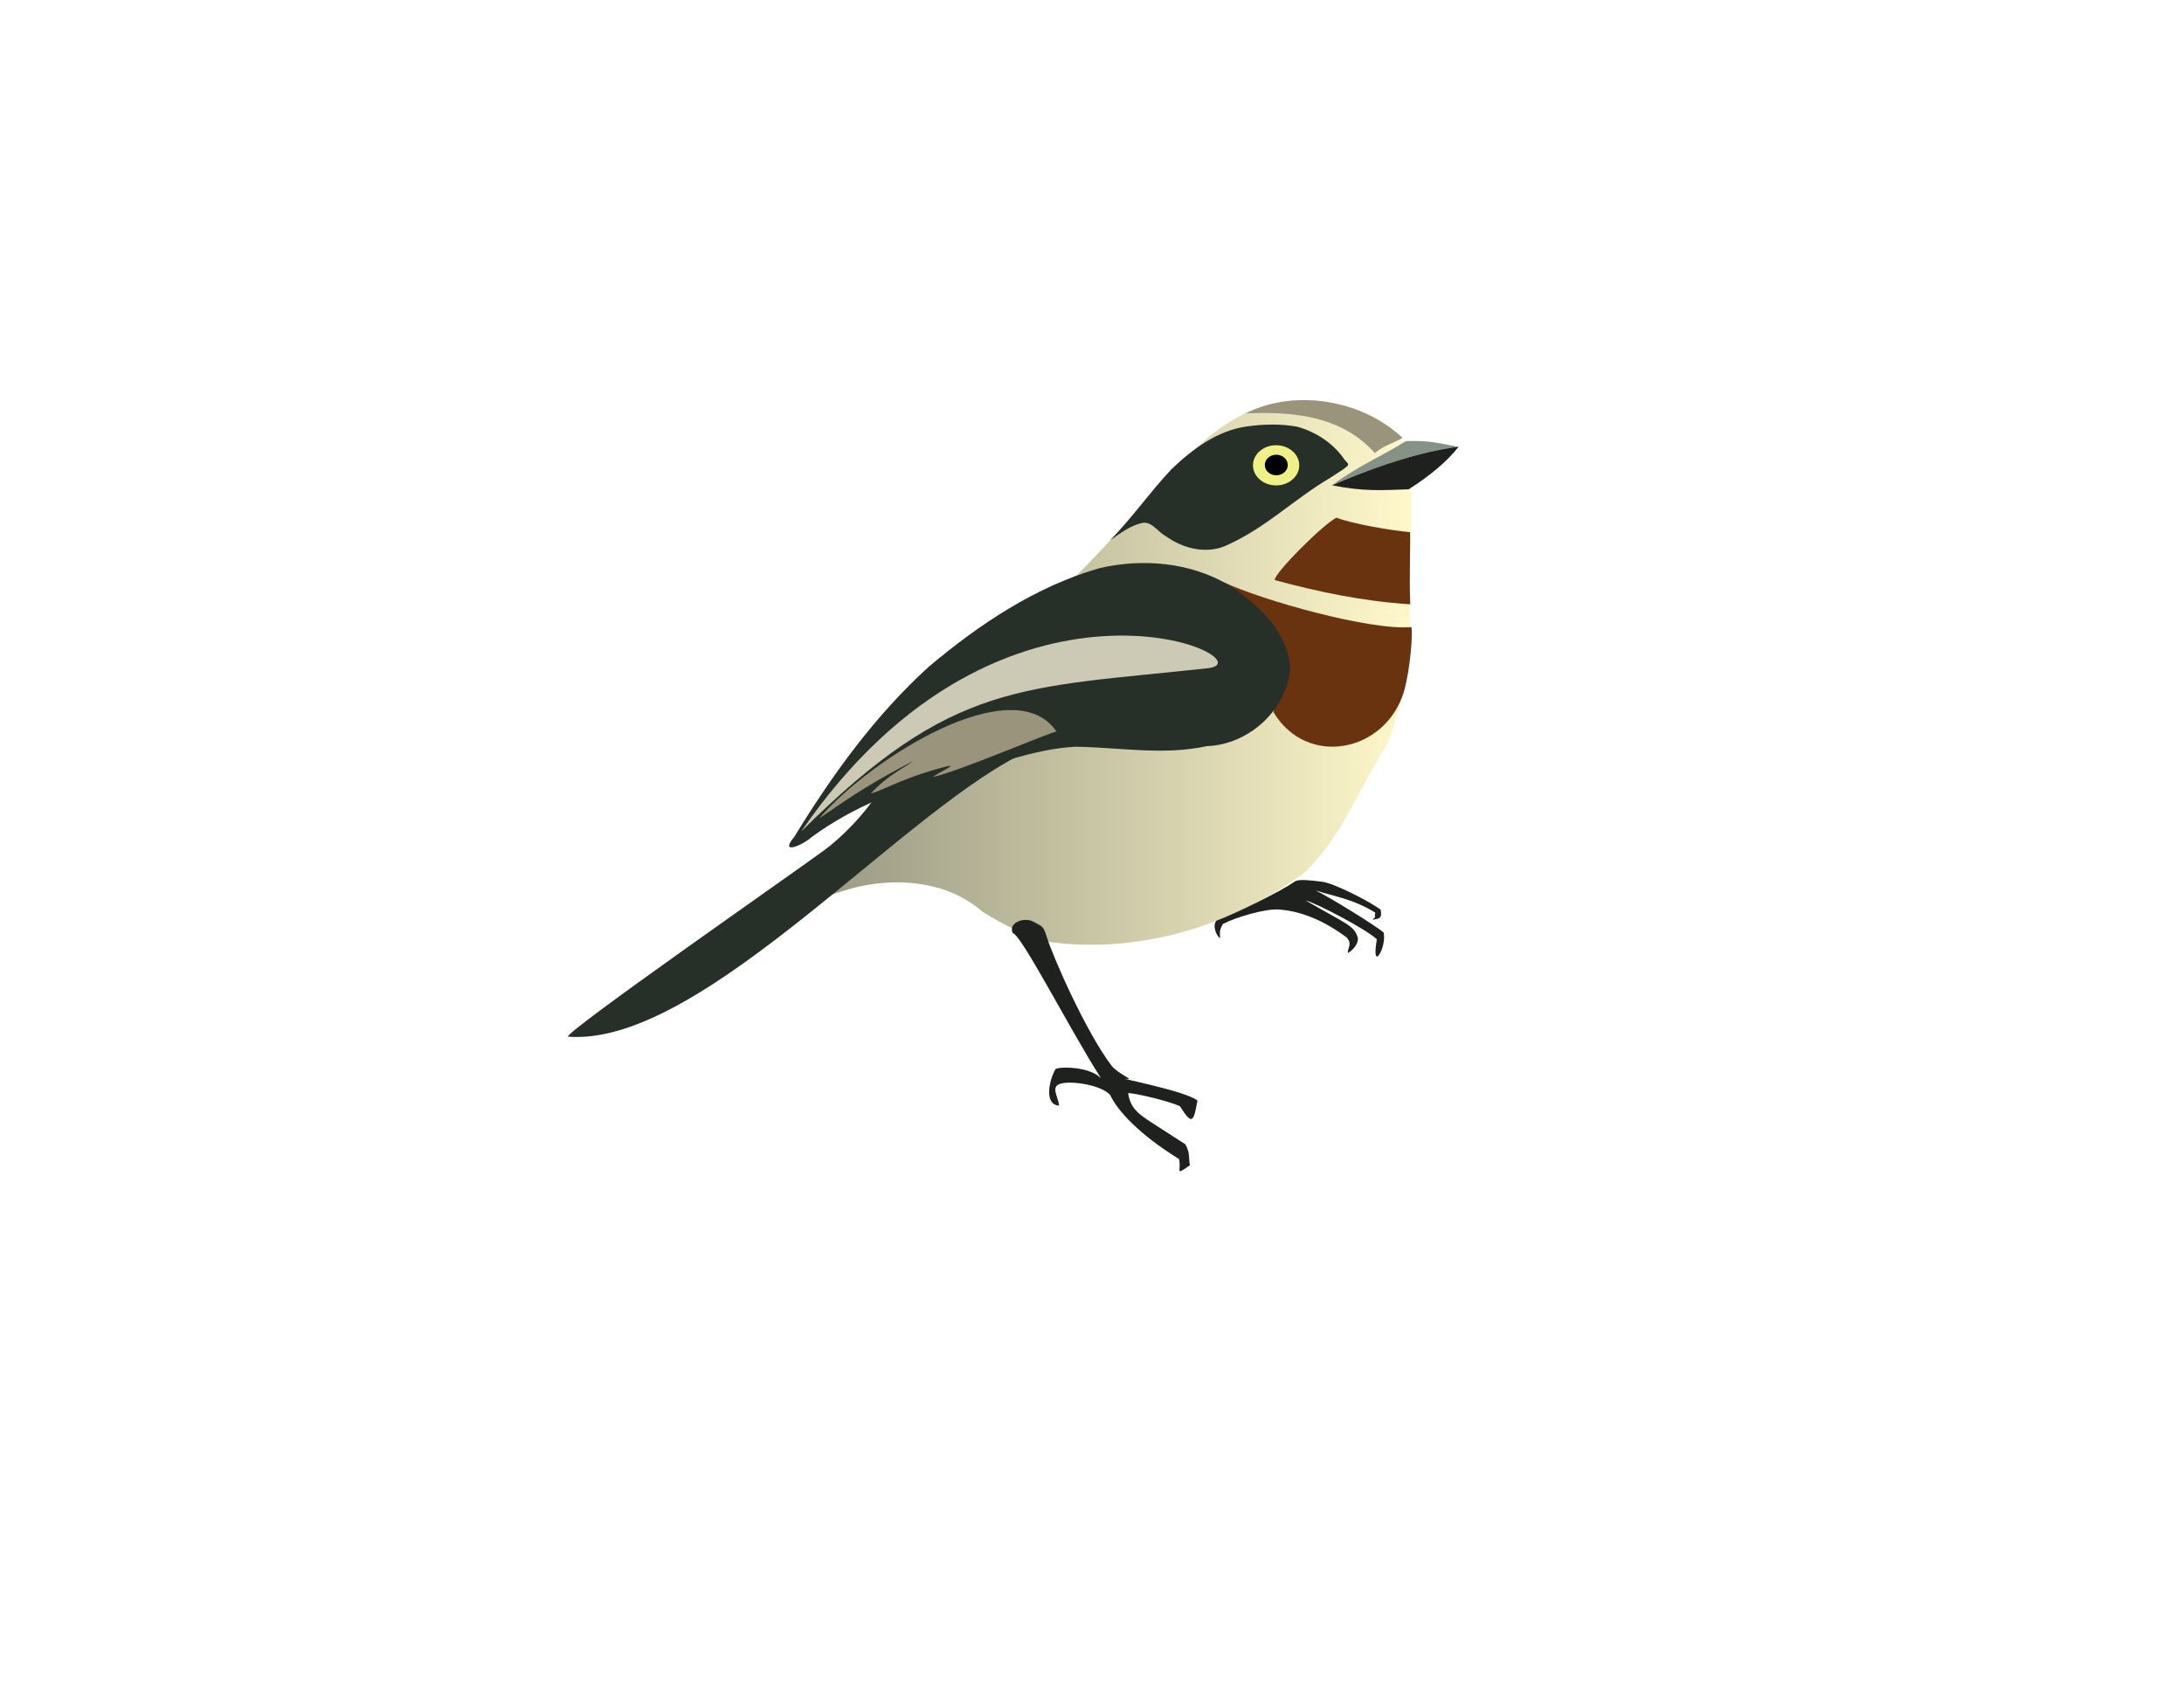
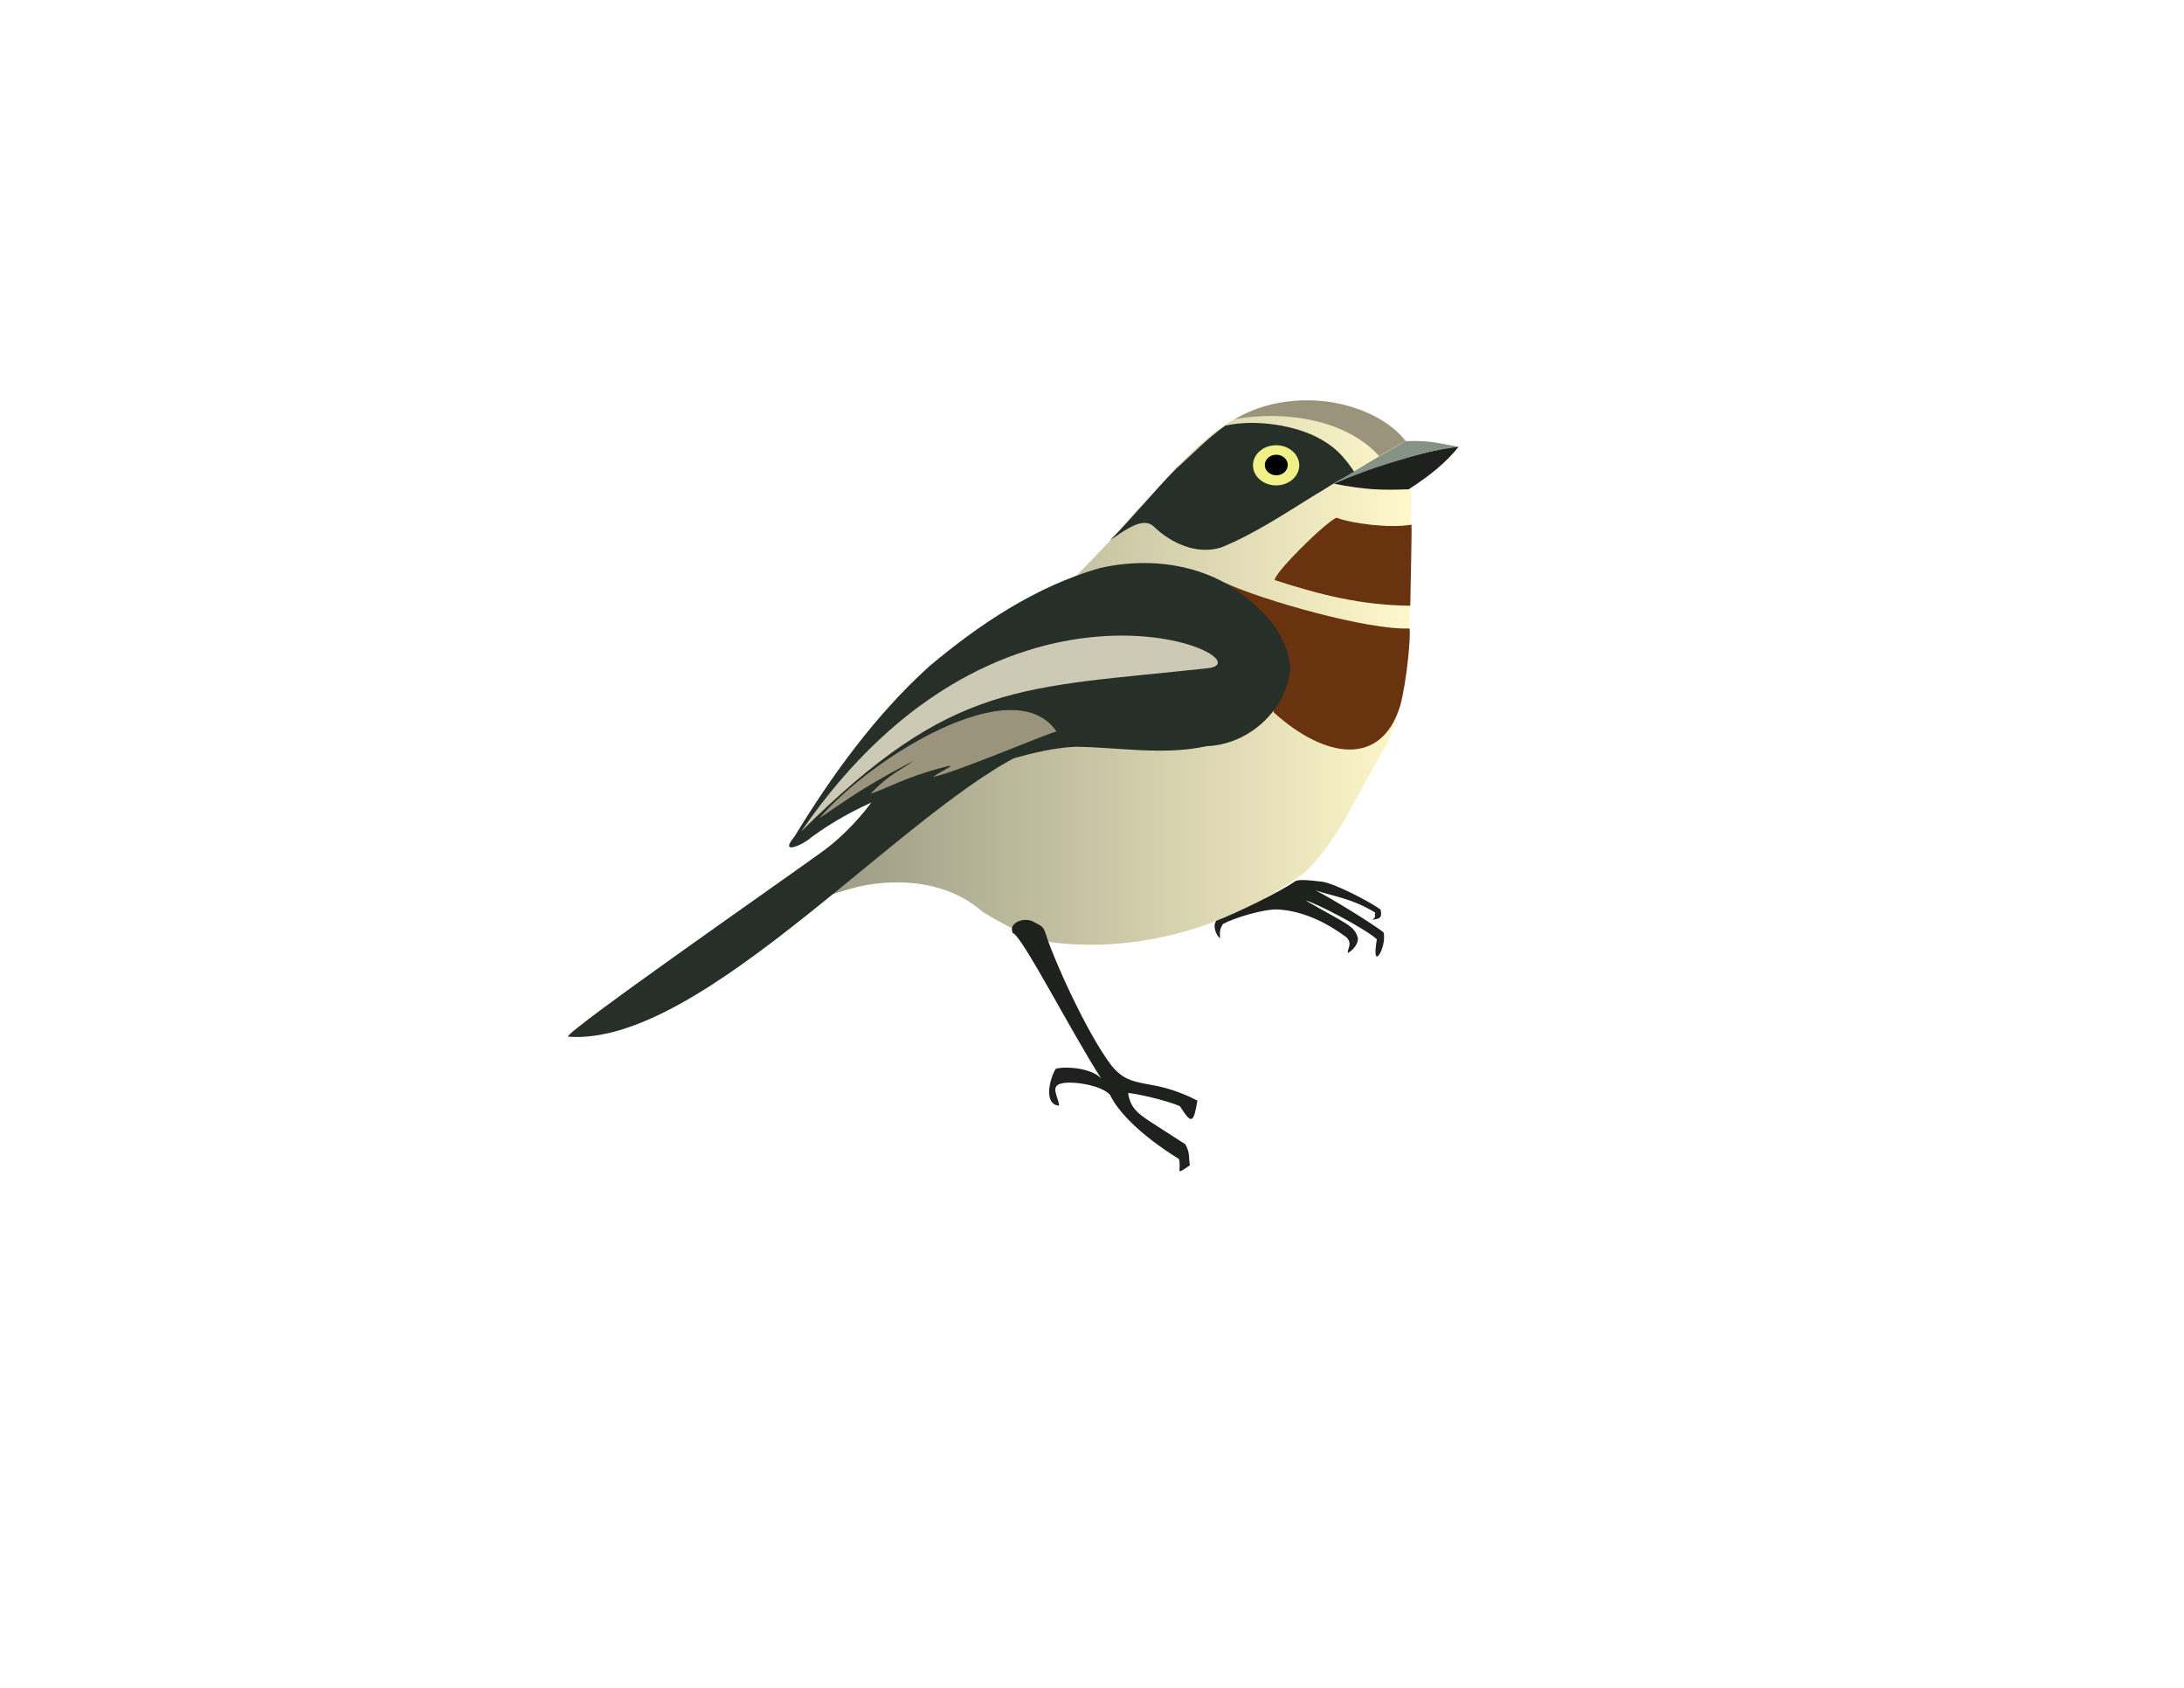
<svg xmlns="http://www.w3.org/2000/svg" xmlns:xlink="http://www.w3.org/1999/xlink" width="792pt" height="612pt" id="svg2" version="1.0">
  <defs id="defs4">
    <linearGradient id="linearGradient3038">
      <stop style="stop-color:#757769;stop-opacity:1;" offset="0" id="stop3040" />
      <stop style="stop-color:#fff8cb;stop-opacity:1;" offset="1" id="stop3042" />
    </linearGradient>
    <linearGradient xlink:href="#linearGradient3038" id="linearGradient3006" x1="2.836" y1="315.948" x2="915.594" y2="315.948" gradientUnits="userSpaceOnUse" />
  </defs>
  <g id="layer1">
    <g id="BirdBatis" transform="matrix(0.428474,0,0,0.428474,290.0398,209.1822)">
-       <path style="fill:url(#linearGradient3006);fill-opacity:1" d="m 509.511,574.972 c 101.099,12.849 206.268,-19.209 287.204,-79.765 41.861,-41.722 61.266,-95.952 92.673,-145.399 20.498,-55.748 24.303,-97.456 24.559,-154.928 -2.025,-57.829 5.925,-116.488 -1.815,-173.78 C 887.142,-31.616 818.206,-37.989 766.774,-33.671 695.49,-22.4 652.162,41.047 604.913,88.917 561.41,139.55 513.95,186.5 464.34,230.983 404.536,291.733 352.292,359.294 302.484,428.217 230.896,511.833 128.843,559.134 44.391,627.464 c -20.637,6.235 -66.483,60.263 -24.295,30.135 C 106.03,601.617 191.164,537.863 292.05,512.157 c 47.659,-10.383 101.676,-5.049 139.532,28.233 24.19,15.018 49.926,28.421 77.929,34.582 z" id="Body" />
-       <path style="fill:#9a947d;stroke:none" d="m 905.805,5.831 c -45.757,-42.631 -120.542,-56.035 -177.33,-27.53 57.159,-2.723 109.618,3.977 146.151,44.785 9.061,-8.579 20.557,-10.836 31.179,-17.255 z" id="HeadStripe" />
-       <path style="fill:#262f28;fill-opacity:1" d="m 576.008,121.228 c 24.861,-25.319 44.782,-54.316 69.103,-80.086 23.642,-22.58 51.381,-43.353 84.599,-48.124 18.849,-2.724 38.299,-3.115 57.086,0.194 21.16,5.853 41.032,18.766 53.417,37.08 5.862,7.24 9.073,4.249 -14.762,19.837 -43.166,25.376 -72.242,56.196 -118.078,76.952 -22.494,10.379 -48.921,3.87 -68.326,-10.062 -8.84,-4.415 -14.811,-15.629 -25.327,-15.485 -14.419,2.512 -25.801,11.676 -37.713,19.695 z" id="EyeMask" />
-       <path id="Chest" d="m 907.348,292.406 c 7.446,-26.815 10.175,-66.51 8.393,-73.09 -45.849,4.306 -168.19,-30.117 -211.419,-50.41 61.308,54.685 54.364,44.653 68.763,79.52 13.98,17.033 -10.886,48.006 -12.931,66.949 37.858,62.884 126.103,45.531 147.195,-22.97 z" style="fill:#693310;fill-opacity:1;stroke:none" />
+       <path style="fill:url(#linearGradient3006);fill-opacity:1" d="m 509.511,574.972 c 101.099,12.849 206.268,-19.209 287.204,-79.765 41.861,-41.722 61.266,-95.952 92.673,-145.399 20.498,-55.748 24.303,-96.927 24.559,-154.399 -2.025,-57.829 5.925,-117.017 -1.815,-174.309 C 887.142,-31.616 818.206,-37.989 766.774,-33.671 695.49,-22.4 652.162,41.047 604.913,88.917 561.41,139.55 513.95,186.5 464.34,230.983 404.536,291.733 352.292,359.294 302.484,428.217 230.896,511.833 128.843,559.134 44.391,627.464 c -20.637,6.235 -66.483,60.263 -24.295,30.135 C 106.03,601.617 191.164,537.863 292.05,512.157 c 47.659,-10.383 101.676,-5.049 139.532,28.233 24.19,15.018 49.926,28.421 77.929,34.582 z" id="Body" />
+       <path style="fill:#9a947d;stroke:none" d="M 909.479,9.524 C 875.684,-33.855 785.793,-55.491 716.845,-15.354 c 57.159,-10.124 126.12,1.057 162.653,41.865 11.176,-6.993 18.301,-10.567 29.98,-16.986 z" id="HeadStripe" />
+       <path style="fill:#262f28;fill-opacity:1" d="m 576.008,121.228 c 25.586,-25.811 48.385,-54.249 73.836,-80.157 18.535,-16.43 35.591,-34.629 55.913,-48.943 30.113,-6.967 71.305,-2.161 101.013,11.685 22.002,11.041 32.757,22.176 46.271,43.023 -16.592,2.97 -29.956,14.395 -44.41,22.391 -35.04,21.512 -69.398,44.866 -107.678,60.335 -27.095,8.43 -55.825,-4.594 -75.419,-23.216 -7.616,-7.852 -18.689,-3.968 -26.941,0.409 -7.995,4.058 -15.168,9.486 -22.585,14.473 z" id="EyeMask" />
+       <path id="Chest" d="m 903.118,308.267 c 7.446,-26.815 12.29,-80.784 10.507,-87.364 -45.849,2.191 -166.076,-31.703 -209.305,-51.996 61.308,54.685 54.364,44.653 68.763,79.52 13.98,17.033 -10.886,48.006 -12.931,66.949 59.005,53.368 121.873,61.391 142.966,-7.11 z" style="fill:#693310;fill-opacity:1;stroke:none" />
      <path id="TailUpper" d="m 487.659,357.316 c -138.644,59.576 -370.858,336.33 -523.721,324.164 -1.513,-6.514 243.804,-177.266 288.077,-209.492 34.84,-25.321 68.027,-68.675 68.578,-81.717 22.191,-8.433 141.12,-33.677 167.067,-32.955 z" style="fill:#262f28;fill-opacity:1;stroke:none" />
-       <path id="LegLeft" d="m 596.137,745.097 c 6.73,-0.031 44.222,8.385 58.433,14.821 13.301,21.071 15.378,19.224 19.767,-6.287 -12.3,-10.916 -96.571,-26.825 -79.867,-24.39 9.5,1.385 -10.274,-6.092 -17.222,-15.254 -28.452,-37.52 -65.992,-122.08 -73.687,-147.251 -3.279,-10.728 -5.746,-10.15 -14.82,-15.183 -9.074,-5.033 -28.159,0.689 -22.868,12.979 10.19,2.229 65.994,111.679 99.737,163.958 -13.217,-13.684 -46.82,-13.211 -51.324,-10.501 -6.915,11.242 -13.749,40.485 4.072,41.301 -1.341,-10.679 -10.081,-21.383 1.65,-24.789 12.2,-3.542 45.795,1.441 55.859,12.817 8.029,17.422 32.401,44.237 77.642,72.206 3.292,13.18 -5.808,19.572 12.375,7.06 -1.724,-7.892 0.593,-13.259 -5.172,-23.676 0,0 -25.247,-16.147 -40.071,-25.828 -14.824,-9.681 -22.256,-16.431 -24.505,-31.981 z" style="fill:#1e211e" />
+       <path id="LegLeft" d="m 596.137,745.097 c 6.73,-0.031 44.222,8.385 58.433,14.821 13.301,21.071 15.378,19.224 19.767,-6.287 -53.882,-27.757 -73.188,-10.225 -97.088,-39.644 -28.452,-37.52 -65.992,-122.08 -73.687,-147.251 -3.279,-10.728 -5.746,-10.15 -14.82,-15.183 -9.074,-5.033 -28.159,0.689 -22.868,12.979 10.19,2.229 65.994,111.679 99.737,163.958 -13.217,-13.684 -46.82,-13.211 -51.324,-10.501 -6.915,11.242 -13.749,40.485 4.072,41.301 -1.341,-10.679 -10.081,-21.383 1.65,-24.789 12.2,-3.542 45.795,1.441 55.859,12.817 8.029,17.422 32.401,44.237 77.642,72.206 3.292,13.18 -5.808,19.572 12.375,7.06 -1.724,-7.892 0.593,-13.259 -5.172,-23.676 0,0 -25.247,-16.147 -40.071,-25.828 -14.824,-9.681 -22.256,-16.431 -24.505,-31.981 z" style="fill:#1e211e" />
      <path id="LegRight" d="m 855.216,569.62 c -3.888,-13.548 -12.749,-15.167 -58.632,-41.731 9.71,1.938 67.274,31.561 80.227,43.743 -6.824,39.35 11.396,9.521 7.666,-7.629 -9.602,-8.284 -61.807,-40.312 -76.747,-47.499 18.686,6.234 41.732,9.205 67.298,25.03 -1.434,6.02 1.752,3.173 -3.046,8.134 7.699,-1.588 10.943,-1.145 9.114,-11.493 -11.678,-8.833 -52.673,-29.973 -66.277,-31.545 -13.604,-1.572 -25.323,-3.021 -30.219,-0.504 -16.263,11.685 -68.345,36.933 -88.821,44.537 -4.897,5.331 -0.041,17.262 4.098,19.739 -0.191,-5.764 -1.03,-9.178 3.204,-16.02 13.578,-7.346 47.381,-17.363 62.684,-16.381 30.606,1.963 57.668,17.108 76.951,31.536 6.836,7.451 0.88,11.735 1.32,17.603 7.599,-4.072 12.573,-12.662 11.179,-17.52 z" style="fill:#1e211e;fill-opacity:1;stroke:none" />
      <g id="Beak" transform="matrix(-1,0,0,1,933.0975,0)">
-         <path style="fill:#1e211e" d="m 106.925,59.359 c -36.118,7.238 -56.372,5.545 -86.549,4.547 -24.463,-15.64 -42.777,-30.942 -56.445,-48.064 10.282,0.444 26.446,3.735 50.502,10.039 24.056,6.304 54.932,16.693 92.493,33.477 z" id="BeakLower" />
-         <path id="BeakUpper" d="M 106.466,58.97 C 72.681,34.597 48.995,25.886 23.619,9.524 -5.397,8.454 -14.165,12.391 -35.864,15.827 c 27.277,4.06 45.43,8.907 53.795,11.35 23.871,6.971 46.672,14.562 88.535,31.793 z" style="fill:#879287;fill-opacity:1" />
+         <path style="fill:#1e211e" d="m 104.971,57.474 c -36.118,7.238 -54.418,7.429 -84.595,6.432 -24.463,-15.64 -42.777,-30.942 -56.445,-48.064 10.282,0.444 26.446,3.735 50.502,10.039 24.056,6.304 52.978,14.809 90.539,31.593 z" id="BeakLower" />
+         <path id="BeakUpper" d="M 104.971,57.474 C 53.599,26.511 53.599,26.511 23.619,9.524 -5.397,8.454 -14.165,12.391 -35.864,15.827 c 27.277,4.06 37.973,6.63 53.795,11.35 26.878,8.017 45.176,13.067 87.04,30.298 z" style="fill:#879287;fill-opacity:1" />
      </g>
      <g id="Eye" transform="matrix(-1.099266,0,0,1,952.5606,-2.1485448e-8)">
        <path style="fill:#f0f088;fill-opacity:1;stroke:none" id="path2541" d="m 202.143,38.612 c 0,12.525 -10.633,22.679 -23.75,22.679 -13.117,0 -23.75,-10.154 -23.75,-22.679 0,-12.525 10.633,-22.679 23.75,-22.679 13.117,0 23.75,10.154 23.75,22.679 z" transform="translate(-6.071427,-1.785711)" />
        <path style="fill:#000000;fill-opacity:1;stroke:none" id="path2543" d="m 187.143,39.326 c 0,6.41 -5.277,11.607 -11.786,11.607 -6.509,0 -11.786,-5.197 -11.786,-11.607 0,-6.41 5.277,-11.607 11.786,-11.607 6.509,0 11.786,5.197 11.786,11.607 z" transform="translate(-3.214286,-2.857143)" />
      </g>
      <g id="Wing" transform="matrix(-1,0,0,1,933.0975,0)">
        <path style="fill:#262f28;fill-opacity:1" d="m 224.611,171.184 c -33.143,21.468 -67.146,51.944 -70.641,93.832 3.471,47.757 46.785,86.973 94.121,88.663 49.012,10.699 99.019,1.343 148.384,0.658 48.115,2.53 92.888,22.096 139.573,32.137 56.259,13.997 111.205,35.426 158.205,69.948 10.05,9.066 37.3,20.83 19.269,-0.652 C 670.904,386.056 622.302,318.783 561.523,263.739 504.722,215.97 441.029,173.459 369.098,152.805 320.884,141.695 267.922,146.141 224.611,171.184 z" id="WingBackground" />
        <path style="fill:#9a947d;stroke:none" d="m 685.43,435.076 c -43.425,-29.826 -59.892,-40.353 -106.408,-64.91 12.35,9.44 28.173,15.246 48.362,37.054 -19.453,-6.016 -34.278,-16.744 -80.542,-29.351 -23.132,-6.304 1.941,4.096 10.352,10.591 -26.439,-5.121 -134.523,-51.525 -139.445,-51.219 47.904,-70.54 207.797,28.295 267.68,97.836 z" id="WingTip" />
        <path style="fill:#f5efd7;fill-opacity:0.803;fill-rule:evenodd;stroke:none" d="M 245.922,265.652 C 458.628,288.783 534.148,279.308 705.899,450.005 477.769,117.873 176.207,255.763 245.922,265.652 z" id="WingStripe" />
      </g>
      <path style="fill:#000000;fill-opacity:0" id="path3153" d="m 605.465,195.747 c 7.924,-3.124 16.207,-5.261 24.373,-7.649 12.07,-3.654 24.32,-6.576 36.67,-9.096 4.476,-0.907 8.964,-1.793 13.526,-2.101 1.118,-0.058 2.242,-0.1 3.362,-0.049 0.387,0.014 0.774,0.015 1.161,0.013 0.223,-0.006 0.446,-0.006 0.669,-0.004 1.198,0.037 2.396,0.036 3.595,0.037 1.464,0.004 2.927,-0.004 4.391,-0.01 1.361,-0.156 1.916,0.12 3.085,0.719 1.343,0.703 2.529,1.543 3.6,2.616 1.136,1.161 2.08,2.504 2.778,3.969 0.454,0.792 0.455,1.706 0.663,2.564 0.158,0.589 0.53,0.974 1.018,1.318 0.854,0.461 1.765,0.674 2.72,0.833 0.153,0.021 0.307,0.042 0.46,0.063 0,0 -8.7,6.095 -8.7,6.095 l 0,0 c -0.154,-0.033 -0.308,-0.065 -0.462,-0.097 -1.067,-0.253 -2.128,-0.583 -3.031,-1.228 -0.591,-0.514 -1.098,-1.086 -1.335,-1.847 -0.298,-0.8 -0.142,-1.709 -0.55,-2.493 -0.601,-1.373 -1.481,-2.603 -2.556,-3.648 -1.024,-0.967 -2.186,-1.695 -3.457,-2.302 -0.908,-0.411 -1.817,-0.352 -2.803,-0.335 -1.454,-0.006 -2.909,-0.014 -4.363,-0.01 -1.233,0.002 -2.465,0.002 -3.697,0.038 -0.223,0.001 -0.446,0.002 -0.669,-0.009 -0.393,-0.01 -0.786,-0.022 -1.178,-0.044 -1.045,-0.042 -2.09,-0.027 -3.134,0.027 -4.346,0.284 -8.64,1.027 -12.92,1.811 -12.221,2.321 -24.304,5.215 -36.206,8.855 -8.516,2.57 -17.157,4.936 -25.314,8.53 0,0 8.306,-6.564 8.306,-6.564 z" transform="matrix(2.333864,0,0,2.333864,-676.9134,-488.2028)" />
-       <path id="Beard" d="m 914.52,193.679 c -1.303,-24.839 0.402,-74.61 -0.274,-81.459 -22.279,-1.903 -66.533,-9.734 -82.991,-16.332 -14.621,7.061 -70.158,62.48 -69.752,70.435 50.601,13.497 97.078,23.515 153.017,27.356 z" style="fill:#693310" />
+       <path id="Beard" d="m 914.52,195.265 c 0.283,-23.781 1.988,-84.654 1.312,-91.504 -23.865,4.441 -68.119,-1.275 -84.577,-7.873 -14.621,7.061 -70.158,62.48 -69.752,70.435 51.658,16.669 97.078,28.273 153.017,28.942 z" style="fill:#693310" />
    </g>
  </g>
</svg>
